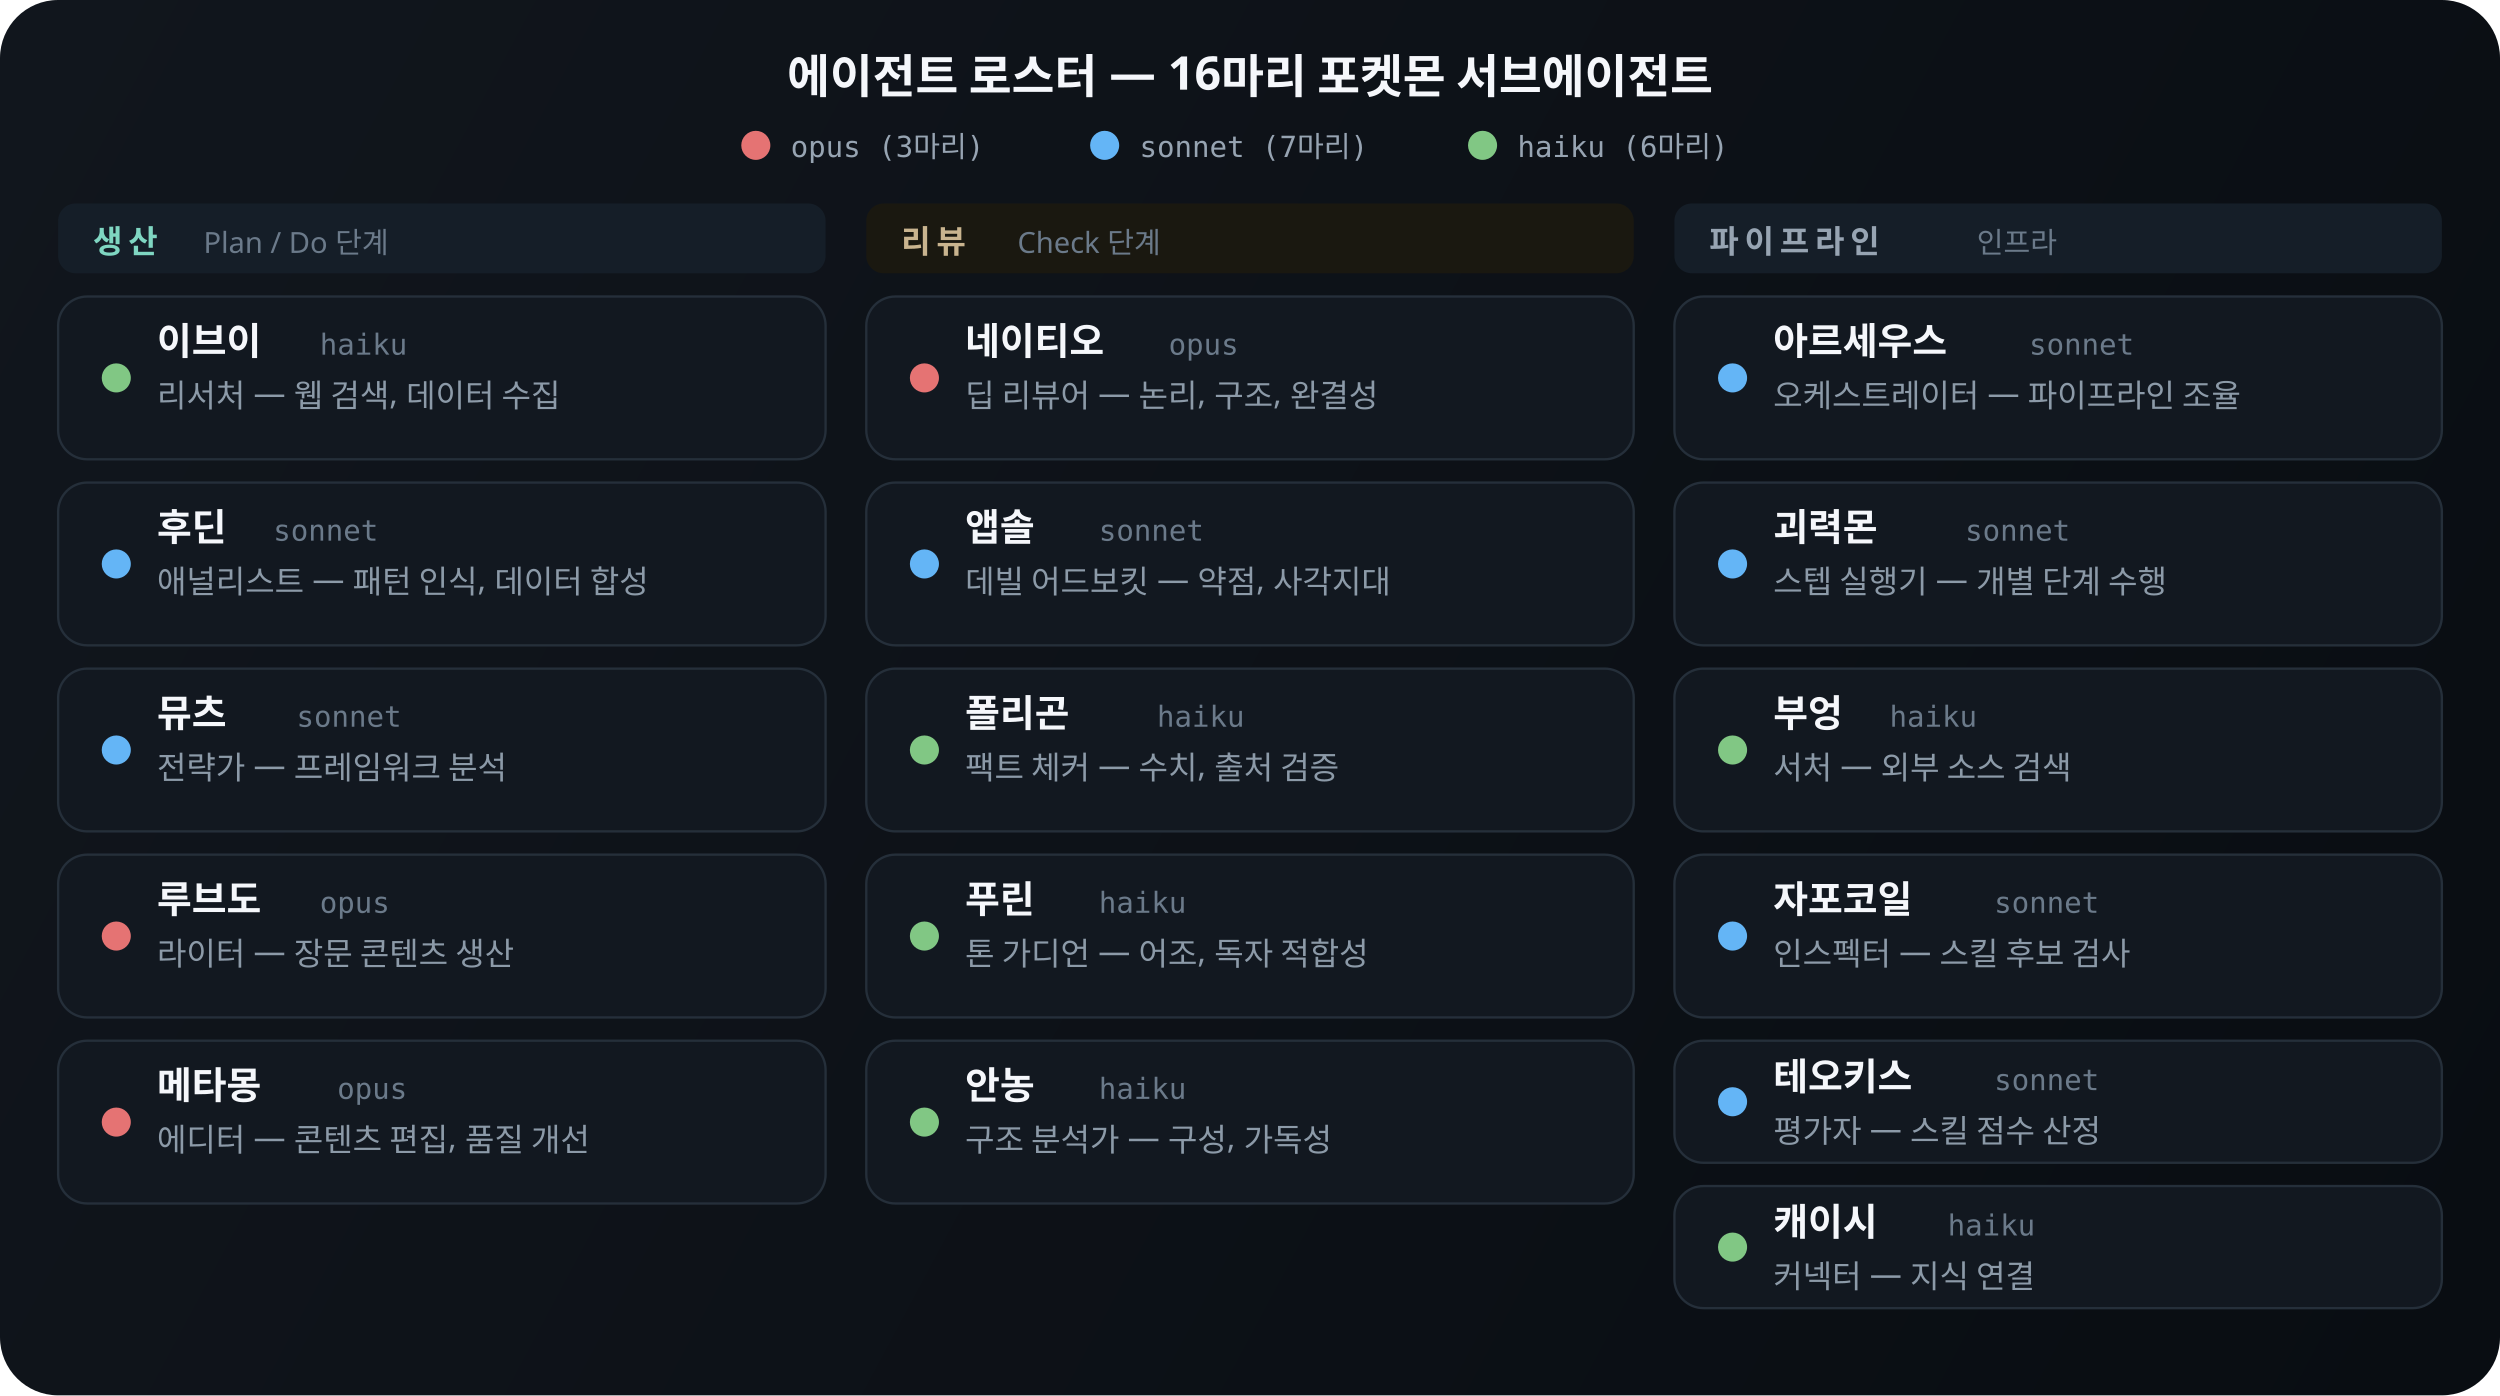
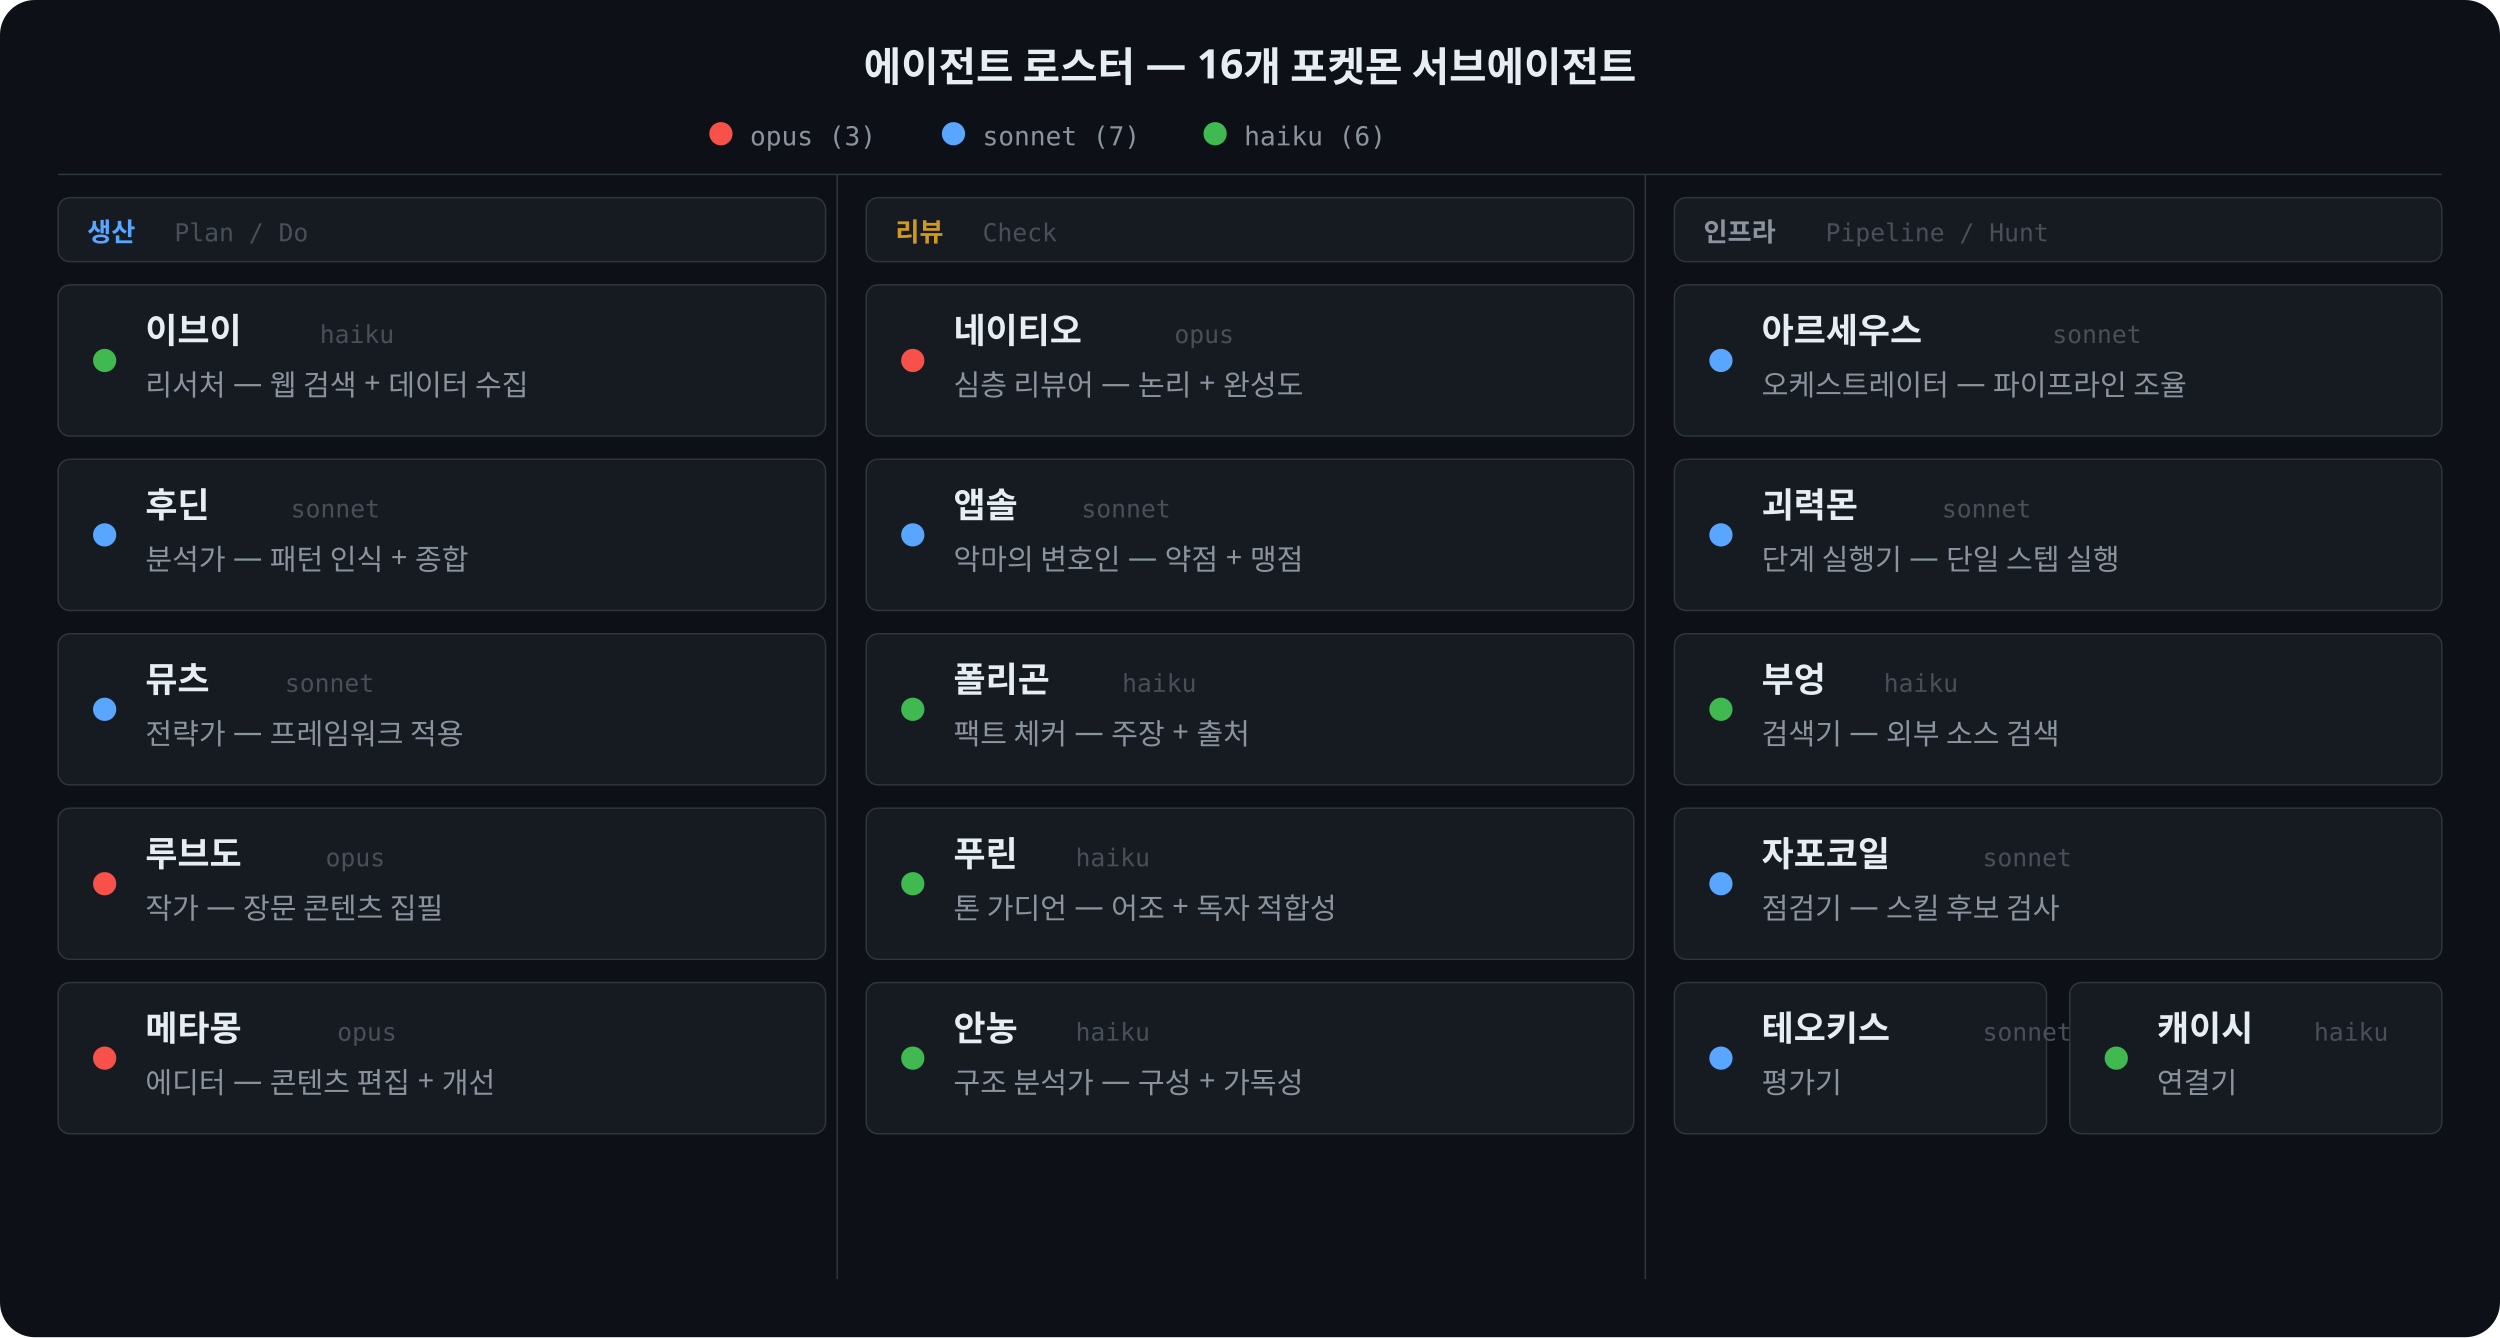
- <svg xmlns="http://www.w3.org/2000/svg" viewBox="0 0 860 480" fill="none" role="img" aria-labelledby="ar-title ar-desc">
-   <defs>
-     <linearGradient id="ar-bg" x1="0" y1="0" x2="860" y2="460" gradientUnits="userSpaceOnUse">
-       <stop stop-color="#11161d" />
-       <stop offset="1" stop-color="#090d12" />
-     </linearGradient>
-   </defs>
-   <rect width="860" height="480" rx="20" fill="url(#ar-bg)" />
-   <text x="430" y="32" text-anchor="middle" fill="#f5f7fb" font-size="16" font-weight="700" font-family="Apple SD Gothic Neo, Malgun Gothic, sans-serif">에이전트 로스터 — 16마리 포켓몬 서브에이전트</text>
-   <circle cx="260" cy="50" r="5" fill="#e57373" />
-   <text x="272" y="54" fill="#97a4b2" font-size="10" font-family="IBM Plex Mono, monospace">opus (3마리)</text>
-   <circle cx="380" cy="50" r="5" fill="#64b5f6" />
-   <text x="392" y="54" fill="#97a4b2" font-size="10" font-family="IBM Plex Mono, monospace">sonnet (7마리)</text>
-   <circle cx="510" cy="50" r="5" fill="#81c784" />
-   <text x="522" y="54" fill="#97a4b2" font-size="10" font-family="IBM Plex Mono, monospace">haiku (6마리)</text>
-   <rect x="20" y="70" width="264" height="24" rx="6" fill="#151e28" />
-   <text x="32" y="87" fill="#7fd6c2" font-size="11" letter-spacing="2" font-weight="600" font-family="IBM Plex Mono, monospace">생산</text>
-   <text x="70" y="87" fill="#6b7a8a" font-size="10" font-family="Apple SD Gothic Neo, Malgun Gothic, sans-serif">Plan / Do 단계</text>
-   <rect x="20" y="102" width="264" height="56" rx="10" fill="#121820" stroke="#252f3a" stroke-width="0.8" />
-   <circle cx="40" cy="130" r="5" fill="#81c784" />
-   <text x="54" y="122" fill="#f5f7fb" font-size="13" font-weight="700" font-family="Apple SD Gothic Neo, Malgun Gothic, sans-serif">이브이</text>
-   <text x="110" y="122" fill="#6b7a8a" font-size="10" font-family="IBM Plex Mono, monospace">haiku</text>
-   <text x="54" y="140" fill="#8c9aa8" font-size="11" font-family="Apple SD Gothic Neo, Malgun Gothic, sans-serif">리서처 — 웹 검색, 데이터 수집</text>
-   <rect x="20" y="166" width="264" height="56" rx="10" fill="#121820" stroke="#252f3a" stroke-width="0.8" />
-   <circle cx="40" cy="194" r="5" fill="#64b5f6" />
-   <text x="54" y="186" fill="#f5f7fb" font-size="13" font-weight="700" font-family="Apple SD Gothic Neo, Malgun Gothic, sans-serif">후딘</text>
-   <text x="94" y="186" fill="#6b7a8a" font-size="10" font-family="IBM Plex Mono, monospace">sonnet</text>
-   <text x="54" y="204" fill="#8c9aa8" font-size="11" font-family="Apple SD Gothic Neo, Malgun Gothic, sans-serif">애널리스트 — 패턴 인식, 데이터 합성</text>
-   <rect x="20" y="230" width="264" height="56" rx="10" fill="#121820" stroke="#252f3a" stroke-width="0.8" />
-   <circle cx="40" cy="258" r="5" fill="#64b5f6" />
-   <text x="54" y="250" fill="#f5f7fb" font-size="13" font-weight="700" font-family="Apple SD Gothic Neo, Malgun Gothic, sans-serif">뮤츠</text>
-   <text x="102" y="250" fill="#6b7a8a" font-size="10" font-family="IBM Plex Mono, monospace">sonnet</text>
-   <text x="54" y="268" fill="#8c9aa8" font-size="11" font-family="Apple SD Gothic Neo, Malgun Gothic, sans-serif">전략가 — 프레임워크 분석</text>
-   <rect x="20" y="294" width="264" height="56" rx="10" fill="#121820" stroke="#252f3a" stroke-width="0.8" />
-   <circle cx="40" cy="322" r="5" fill="#e57373" />
-   <text x="54" y="314" fill="#f5f7fb" font-size="13" font-weight="700" font-family="Apple SD Gothic Neo, Malgun Gothic, sans-serif">루브도</text>
-   <text x="110" y="314" fill="#6b7a8a" font-size="10" font-family="IBM Plex Mono, monospace">opus</text>
-   <text x="54" y="332" fill="#8c9aa8" font-size="11" font-family="Apple SD Gothic Neo, Malgun Gothic, sans-serif">라이터 — 장문 콘텐츠 생산</text>
-   <rect x="20" y="358" width="264" height="56" rx="10" fill="#121820" stroke="#252f3a" stroke-width="0.8" />
-   <circle cx="40" cy="386" r="5" fill="#e57373" />
-   <text x="54" y="378" fill="#f5f7fb" font-size="13" font-weight="700" font-family="Apple SD Gothic Neo, Malgun Gothic, sans-serif">메타몽</text>
-   <text x="116" y="378" fill="#6b7a8a" font-size="10" font-family="IBM Plex Mono, monospace">opus</text>
-   <text x="54" y="396" fill="#8c9aa8" font-size="11" font-family="Apple SD Gothic Neo, Malgun Gothic, sans-serif">에디터 — 콘텐츠 편집, 품질 개선</text>
-   <rect x="298" y="70" width="264" height="24" rx="6" fill="#1a1810" />
-   <text x="310" y="87" fill="#c9b48f" font-size="11" letter-spacing="2" font-weight="600" font-family="IBM Plex Mono, monospace">리뷰</text>
-   <text x="350" y="87" fill="#6b7a8a" font-size="10" font-family="Apple SD Gothic Neo, Malgun Gothic, sans-serif">Check 단계</text>
-   <rect x="298" y="102" width="264" height="56" rx="10" fill="#121820" stroke="#252f3a" stroke-width="0.8" />
-   <circle cx="318" cy="130" r="5" fill="#e57373" />
-   <text x="332" y="122" fill="#f5f7fb" font-size="13" font-weight="700" font-family="Apple SD Gothic Neo, Malgun Gothic, sans-serif">네이티오</text>
-   <text x="402" y="122" fill="#6b7a8a" font-size="10" font-family="IBM Plex Mono, monospace">opus</text>
-   <text x="332" y="140" fill="#8c9aa8" font-size="11" font-family="Apple SD Gothic Neo, Malgun Gothic, sans-serif">딥 리뷰어 — 논리, 구조, 완결성</text>
-   <rect x="298" y="166" width="264" height="56" rx="10" fill="#121820" stroke="#252f3a" stroke-width="0.8" />
-   <circle cx="318" cy="194" r="5" fill="#64b5f6" />
-   <text x="332" y="186" fill="#f5f7fb" font-size="13" font-weight="700" font-family="Apple SD Gothic Neo, Malgun Gothic, sans-serif">앱솔</text>
-   <text x="378" y="186" fill="#6b7a8a" font-size="10" font-family="IBM Plex Mono, monospace">sonnet</text>
-   <text x="332" y="204" fill="#8c9aa8" font-size="11" font-family="Apple SD Gothic Neo, Malgun Gothic, sans-serif">데빌 어드보킷 — 약점, 사각지대</text>
-   <rect x="298" y="230" width="264" height="56" rx="10" fill="#121820" stroke="#252f3a" stroke-width="0.8" />
-   <circle cx="318" cy="258" r="5" fill="#81c784" />
-   <text x="332" y="250" fill="#f5f7fb" font-size="13" font-weight="700" font-family="Apple SD Gothic Neo, Malgun Gothic, sans-serif">폴리곤</text>
-   <text x="398" y="250" fill="#6b7a8a" font-size="10" font-family="IBM Plex Mono, monospace">haiku</text>
-   <text x="332" y="268" fill="#8c9aa8" font-size="11" font-family="Apple SD Gothic Neo, Malgun Gothic, sans-serif">팩트 체커 — 수치, 출처 검증</text>
-   <rect x="298" y="294" width="264" height="56" rx="10" fill="#121820" stroke="#252f3a" stroke-width="0.8" />
-   <circle cx="318" cy="322" r="5" fill="#81c784" />
-   <text x="332" y="314" fill="#f5f7fb" font-size="13" font-weight="700" font-family="Apple SD Gothic Neo, Malgun Gothic, sans-serif">푸린</text>
-   <text x="378" y="314" fill="#6b7a8a" font-size="10" font-family="IBM Plex Mono, monospace">haiku</text>
-   <text x="332" y="332" fill="#8c9aa8" font-size="11" font-family="Apple SD Gothic Neo, Malgun Gothic, sans-serif">톤 가디언 — 어조, 독자 적합성</text>
-   <rect x="298" y="358" width="264" height="56" rx="10" fill="#121820" stroke="#252f3a" stroke-width="0.8" />
-   <circle cx="318" cy="386" r="5" fill="#81c784" />
-   <text x="332" y="378" fill="#f5f7fb" font-size="13" font-weight="700" font-family="Apple SD Gothic Neo, Malgun Gothic, sans-serif">안농</text>
-   <text x="378" y="378" fill="#6b7a8a" font-size="10" font-family="IBM Plex Mono, monospace">haiku</text>
-   <text x="332" y="396" fill="#8c9aa8" font-size="11" font-family="Apple SD Gothic Neo, Malgun Gothic, sans-serif">구조 분석가 — 구성, 가독성</text>
-   <rect x="576" y="70" width="264" height="24" rx="6" fill="#151e28" />
-   <text x="588" y="87" fill="#97a4b2" font-size="11" letter-spacing="2" font-weight="600" font-family="IBM Plex Mono, monospace">파이프라인</text>
-   <text x="680" y="87" fill="#6b7a8a" font-size="10" font-family="Apple SD Gothic Neo, Malgun Gothic, sans-serif">인프라</text>
-   <rect x="576" y="102" width="264" height="56" rx="10" fill="#121820" stroke="#252f3a" stroke-width="0.8" />
-   <circle cx="596" cy="130" r="5" fill="#64b5f6" />
-   <text x="610" y="122" fill="#f5f7fb" font-size="13" font-weight="700" font-family="Apple SD Gothic Neo, Malgun Gothic, sans-serif">아르세우스</text>
-   <text x="698" y="122" fill="#6b7a8a" font-size="10" font-family="IBM Plex Mono, monospace">sonnet</text>
-   <text x="610" y="140" fill="#8c9aa8" font-size="11" font-family="Apple SD Gothic Neo, Malgun Gothic, sans-serif">오케스트레이터 — 파이프라인 조율</text>
-   <rect x="576" y="166" width="264" height="56" rx="10" fill="#121820" stroke="#252f3a" stroke-width="0.8" />
-   <circle cx="596" cy="194" r="5" fill="#64b5f6" />
-   <text x="610" y="186" fill="#f5f7fb" font-size="13" font-weight="700" font-family="Apple SD Gothic Neo, Malgun Gothic, sans-serif">괴력몬</text>
-   <text x="676" y="186" fill="#6b7a8a" font-size="10" font-family="IBM Plex Mono, monospace">sonnet</text>
-   <text x="610" y="204" fill="#8c9aa8" font-size="11" font-family="Apple SD Gothic Neo, Malgun Gothic, sans-serif">스텝 실행기 — 개별 단계 수행</text>
-   <rect x="576" y="230" width="264" height="56" rx="10" fill="#121820" stroke="#252f3a" stroke-width="0.8" />
-   <circle cx="596" cy="258" r="5" fill="#81c784" />
-   <text x="610" y="250" fill="#f5f7fb" font-size="13" font-weight="700" font-family="Apple SD Gothic Neo, Malgun Gothic, sans-serif">부엉</text>
-   <text x="650" y="250" fill="#6b7a8a" font-size="10" font-family="IBM Plex Mono, monospace">haiku</text>
-   <text x="610" y="268" fill="#8c9aa8" font-size="11" font-family="Apple SD Gothic Neo, Malgun Gothic, sans-serif">서처 — 외부 소스 검색</text>
-   <rect x="576" y="294" width="264" height="56" rx="10" fill="#121820" stroke="#252f3a" stroke-width="0.8" />
-   <circle cx="596" cy="322" r="5" fill="#64b5f6" />
-   <text x="610" y="314" fill="#f5f7fb" font-size="13" font-weight="700" font-family="Apple SD Gothic Neo, Malgun Gothic, sans-serif">자포코일</text>
-   <text x="686" y="314" fill="#6b7a8a" font-size="10" font-family="IBM Plex Mono, monospace">sonnet</text>
-   <text x="610" y="332" fill="#8c9aa8" font-size="11" font-family="Apple SD Gothic Neo, Malgun Gothic, sans-serif">인스펙터 — 스킬 후보 검사</text>
-   <rect x="576" y="358" width="264" height="42" rx="10" fill="#121820" stroke="#252f3a" stroke-width="0.8" />
-   <circle cx="596" cy="379" r="5" fill="#64b5f6" />
-   <text x="610" y="375" fill="#f5f7fb" font-size="13" font-weight="700" font-family="Apple SD Gothic Neo, Malgun Gothic, sans-serif">테오키스</text>
-   <text x="686" y="375" fill="#6b7a8a" font-size="10" font-family="IBM Plex Mono, monospace">sonnet</text>
-   <text x="610" y="393" fill="#8c9aa8" font-size="11" font-family="Apple SD Gothic Neo, Malgun Gothic, sans-serif">평가자 — 스킬 점수 산정</text>
-   <rect x="576" y="408" width="264" height="42" rx="10" fill="#121820" stroke="#252f3a" stroke-width="0.8" />
-   <circle cx="596" cy="429" r="5" fill="#81c784" />
-   <text x="610" y="425" fill="#f5f7fb" font-size="13" font-weight="700" font-family="Apple SD Gothic Neo, Malgun Gothic, sans-serif">캐이시</text>
-   <text x="670" y="425" fill="#6b7a8a" font-size="10" font-family="IBM Plex Mono, monospace">haiku</text>
-   <text x="610" y="443" fill="#8c9aa8" font-size="11" font-family="Apple SD Gothic Neo, Malgun Gothic, sans-serif">커넥터 — 지식 연결</text>
+ <svg xmlns="http://www.w3.org/2000/svg" viewBox="0 0 860 460" fill="none" role="img" aria-labelledby="ar-title ar-desc">
+   <rect width="860" height="460" rx="12" fill="#0d1117" />
+   <text x="430" y="28" text-anchor="middle" fill="#e6edf3" font-size="14" font-weight="600" font-family="Apple SD Gothic Neo, Malgun Gothic, sans-serif">에이전트 로스터 — 16개 포켓몬 서브에이전트</text>
+   <circle cx="248" cy="46" r="4" fill="#f85149" />
+   <text x="258" y="50" fill="#8b949e" font-size="9" font-family="SF Mono, Consolas, monospace">opus (3)</text>
+   <circle cx="328" cy="46" r="4" fill="#58a6ff" />
+   <text x="338" y="50" fill="#8b949e" font-size="9" font-family="SF Mono, Consolas, monospace">sonnet (7)</text>
+   <circle cx="418" cy="46" r="4" fill="#3fb950" />
+   <text x="428" y="50" fill="#8b949e" font-size="9" font-family="SF Mono, Consolas, monospace">haiku (6)</text>
+   <line x1="20" y1="60" x2="840" y2="60" stroke="#30363d" stroke-width="0.5" />
+   <rect x="20" y="68" width="264" height="22" rx="4" fill="#161b22" stroke="#30363d" stroke-width="0.5" />
+   <text x="30" y="83" fill="#58a6ff" font-size="9" font-weight="600" font-family="Apple SD Gothic Neo, Malgun Gothic, sans-serif">생산</text>
+   <text x="60" y="83" fill="#484f58" font-size="8.5" font-family="SF Mono, Consolas, monospace">Plan / Do</text>
+   <rect x="20" y="98" width="264" height="52" rx="4" fill="#161b22" stroke="#30363d" stroke-width="0.5" />
+   <circle cx="36" cy="124" r="4" fill="#3fb950" />
+   <text x="50" y="118" fill="#e6edf3" font-size="12" font-weight="600" font-family="Apple SD Gothic Neo, Malgun Gothic, sans-serif">이브이</text>
+   <text x="110" y="118" fill="#484f58" font-size="8.5" font-family="SF Mono, Consolas, monospace">haiku</text>
+   <text x="50" y="136" fill="#8b949e" font-size="10" font-family="Apple SD Gothic Neo, Malgun Gothic, sans-serif">리서처 — 웹 검색 + 데이터 수집</text>
+   <rect x="20" y="158" width="264" height="52" rx="4" fill="#161b22" stroke="#30363d" stroke-width="0.5" />
+   <circle cx="36" cy="184" r="4" fill="#58a6ff" />
+   <text x="50" y="178" fill="#e6edf3" font-size="12" font-weight="600" font-family="Apple SD Gothic Neo, Malgun Gothic, sans-serif">후딘</text>
+   <text x="100" y="178" fill="#484f58" font-size="8.5" font-family="SF Mono, Consolas, monospace">sonnet</text>
+   <text x="50" y="196" fill="#8b949e" font-size="10" font-family="Apple SD Gothic Neo, Malgun Gothic, sans-serif">분석가 — 패턴 인식 + 종합</text>
+   <rect x="20" y="218" width="264" height="52" rx="4" fill="#161b22" stroke="#30363d" stroke-width="0.5" />
+   <circle cx="36" cy="244" r="4" fill="#58a6ff" />
+   <text x="50" y="238" fill="#e6edf3" font-size="12" font-weight="600" font-family="Apple SD Gothic Neo, Malgun Gothic, sans-serif">뮤츠</text>
+   <text x="98" y="238" fill="#484f58" font-size="8.5" font-family="SF Mono, Consolas, monospace">sonnet</text>
+   <text x="50" y="256" fill="#8b949e" font-size="10" font-family="Apple SD Gothic Neo, Malgun Gothic, sans-serif">전략가 — 프레임워크 적용</text>
+   <rect x="20" y="278" width="264" height="52" rx="4" fill="#161b22" stroke="#30363d" stroke-width="0.5" />
+   <circle cx="36" cy="304" r="4" fill="#f85149" />
+   <text x="50" y="298" fill="#e6edf3" font-size="12" font-weight="600" font-family="Apple SD Gothic Neo, Malgun Gothic, sans-serif">루브도</text>
+   <text x="112" y="298" fill="#484f58" font-size="8.5" font-family="SF Mono, Consolas, monospace">opus</text>
+   <text x="50" y="316" fill="#8b949e" font-size="10" font-family="Apple SD Gothic Neo, Malgun Gothic, sans-serif">작가 — 장문 콘텐츠 집필</text>
+   <rect x="20" y="338" width="264" height="52" rx="4" fill="#161b22" stroke="#30363d" stroke-width="0.5" />
+   <circle cx="36" cy="364" r="4" fill="#f85149" />
+   <text x="50" y="358" fill="#e6edf3" font-size="12" font-weight="600" font-family="Apple SD Gothic Neo, Malgun Gothic, sans-serif">메타몽</text>
+   <text x="116" y="358" fill="#484f58" font-size="8.5" font-family="SF Mono, Consolas, monospace">opus</text>
+   <text x="50" y="376" fill="#8b949e" font-size="10" font-family="Apple SD Gothic Neo, Malgun Gothic, sans-serif">에디터 — 콘텐츠 편집 + 개선</text>
+   <rect x="298" y="68" width="264" height="22" rx="4" fill="#161b22" stroke="#30363d" stroke-width="0.5" />
+   <text x="308" y="83" fill="#d29922" font-size="9" font-weight="600" font-family="Apple SD Gothic Neo, Malgun Gothic, sans-serif">리뷰</text>
+   <text x="338" y="83" fill="#484f58" font-size="8.5" font-family="SF Mono, Consolas, monospace">Check</text>
+   <rect x="298" y="98" width="264" height="52" rx="4" fill="#161b22" stroke="#30363d" stroke-width="0.5" />
+   <circle cx="314" cy="124" r="4" fill="#f85149" />
+   <text x="328" y="118" fill="#e6edf3" font-size="12" font-weight="600" font-family="Apple SD Gothic Neo, Malgun Gothic, sans-serif">네이티오</text>
+   <text x="404" y="118" fill="#484f58" font-size="8.5" font-family="SF Mono, Consolas, monospace">opus</text>
+   <text x="328" y="136" fill="#8b949e" font-size="10" font-family="Apple SD Gothic Neo, Malgun Gothic, sans-serif">심층 리뷰어 — 논리 + 완성도</text>
+   <rect x="298" y="158" width="264" height="52" rx="4" fill="#161b22" stroke="#30363d" stroke-width="0.5" />
+   <circle cx="314" cy="184" r="4" fill="#58a6ff" />
+   <text x="328" y="178" fill="#e6edf3" font-size="12" font-weight="600" font-family="Apple SD Gothic Neo, Malgun Gothic, sans-serif">앱솔</text>
+   <text x="372" y="178" fill="#484f58" font-size="8.5" font-family="SF Mono, Consolas, monospace">sonnet</text>
+   <text x="328" y="196" fill="#8b949e" font-size="10" font-family="Apple SD Gothic Neo, Malgun Gothic, sans-serif">악마의 변호인 — 약점 + 맹점</text>
+   <rect x="298" y="218" width="264" height="52" rx="4" fill="#161b22" stroke="#30363d" stroke-width="0.5" />
+   <circle cx="314" cy="244" r="4" fill="#3fb950" />
+   <text x="328" y="238" fill="#e6edf3" font-size="12" font-weight="600" font-family="Apple SD Gothic Neo, Malgun Gothic, sans-serif">폴리곤</text>
+   <text x="386" y="238" fill="#484f58" font-size="8.5" font-family="SF Mono, Consolas, monospace">haiku</text>
+   <text x="328" y="256" fill="#8b949e" font-size="10" font-family="Apple SD Gothic Neo, Malgun Gothic, sans-serif">팩트 체커 — 주장 + 출처</text>
+   <rect x="298" y="278" width="264" height="52" rx="4" fill="#161b22" stroke="#30363d" stroke-width="0.5" />
+   <circle cx="314" cy="304" r="4" fill="#3fb950" />
+   <text x="328" y="298" fill="#e6edf3" font-size="12" font-weight="600" font-family="Apple SD Gothic Neo, Malgun Gothic, sans-serif">푸린</text>
+   <text x="370" y="298" fill="#484f58" font-size="8.5" font-family="SF Mono, Consolas, monospace">haiku</text>
+   <text x="328" y="316" fill="#8b949e" font-size="10" font-family="Apple SD Gothic Neo, Malgun Gothic, sans-serif">톤 가디언 — 어조 + 독자 적합성</text>
+   <rect x="298" y="338" width="264" height="52" rx="4" fill="#161b22" stroke="#30363d" stroke-width="0.5" />
+   <circle cx="314" cy="364" r="4" fill="#3fb950" />
+   <text x="328" y="358" fill="#e6edf3" font-size="12" font-weight="600" font-family="Apple SD Gothic Neo, Malgun Gothic, sans-serif">안농</text>
+   <text x="370" y="358" fill="#484f58" font-size="8.5" font-family="SF Mono, Consolas, monospace">haiku</text>
+   <text x="328" y="376" fill="#8b949e" font-size="10" font-family="Apple SD Gothic Neo, Malgun Gothic, sans-serif">구조 분석가 — 구성 + 가독성</text>
+   <rect x="576" y="68" width="264" height="22" rx="4" fill="#161b22" stroke="#30363d" stroke-width="0.5" />
+   <text x="586" y="83" fill="#8b949e" font-size="9" font-weight="600" font-family="Apple SD Gothic Neo, Malgun Gothic, sans-serif">인프라</text>
+   <text x="628" y="83" fill="#484f58" font-size="8.5" font-family="SF Mono, Consolas, monospace">Pipeline / Hunt</text>
+   <rect x="576" y="98" width="264" height="52" rx="4" fill="#161b22" stroke="#30363d" stroke-width="0.5" />
+   <circle cx="592" cy="124" r="4" fill="#58a6ff" />
+   <text x="606" y="118" fill="#e6edf3" font-size="12" font-weight="600" font-family="Apple SD Gothic Neo, Malgun Gothic, sans-serif">아르세우스</text>
+   <text x="706" y="118" fill="#484f58" font-size="8.5" font-family="SF Mono, Consolas, monospace">sonnet</text>
+   <text x="606" y="136" fill="#8b949e" font-size="10" font-family="Apple SD Gothic Neo, Malgun Gothic, sans-serif">오케스트레이터 — 파이프라인 조율</text>
+   <rect x="576" y="158" width="264" height="52" rx="4" fill="#161b22" stroke="#30363d" stroke-width="0.5" />
+   <circle cx="592" cy="184" r="4" fill="#58a6ff" />
+   <text x="606" y="178" fill="#e6edf3" font-size="12" font-weight="600" font-family="Apple SD Gothic Neo, Malgun Gothic, sans-serif">괴력몬</text>
+   <text x="668" y="178" fill="#484f58" font-size="8.5" font-family="SF Mono, Consolas, monospace">sonnet</text>
+   <text x="606" y="196" fill="#8b949e" font-size="10" font-family="Apple SD Gothic Neo, Malgun Gothic, sans-serif">단계 실행기 — 단일 스텝 실행</text>
+   <rect x="576" y="218" width="264" height="52" rx="4" fill="#161b22" stroke="#30363d" stroke-width="0.5" />
+   <circle cx="592" cy="244" r="4" fill="#3fb950" />
+   <text x="606" y="238" fill="#e6edf3" font-size="12" font-weight="600" font-family="Apple SD Gothic Neo, Malgun Gothic, sans-serif">부엉</text>
+   <text x="648" y="238" fill="#484f58" font-size="8.5" font-family="SF Mono, Consolas, monospace">haiku</text>
+   <text x="606" y="256" fill="#8b949e" font-size="10" font-family="Apple SD Gothic Neo, Malgun Gothic, sans-serif">검색기 — 외부 소스 검색</text>
+   <rect x="576" y="278" width="264" height="52" rx="4" fill="#161b22" stroke="#30363d" stroke-width="0.5" />
+   <circle cx="592" cy="304" r="4" fill="#58a6ff" />
+   <text x="606" y="298" fill="#e6edf3" font-size="12" font-weight="600" font-family="Apple SD Gothic Neo, Malgun Gothic, sans-serif">자포코일</text>
+   <text x="682" y="298" fill="#484f58" font-size="8.5" font-family="SF Mono, Consolas, monospace">sonnet</text>
+   <text x="606" y="316" fill="#8b949e" font-size="10" font-family="Apple SD Gothic Neo, Malgun Gothic, sans-serif">점검기 — 스킬 후보 검사</text>
+   <rect x="576" y="338" width="128" height="52" rx="4" fill="#161b22" stroke="#30363d" stroke-width="0.5" />
+   <circle cx="592" cy="364" r="4" fill="#58a6ff" />
+   <text x="606" y="358" fill="#e6edf3" font-size="12" font-weight="600" font-family="Apple SD Gothic Neo, Malgun Gothic, sans-serif">테오키스</text>
+   <text x="682" y="358" fill="#484f58" font-size="8.5" font-family="SF Mono, Consolas, monospace">sonnet</text>
+   <text x="606" y="376" fill="#8b949e" font-size="10" font-family="Apple SD Gothic Neo, Malgun Gothic, sans-serif">평가기</text>
+   <rect x="712" y="338" width="128" height="52" rx="4" fill="#161b22" stroke="#30363d" stroke-width="0.5" />
+   <circle cx="728" cy="364" r="4" fill="#3fb950" />
+   <text x="742" y="358" fill="#e6edf3" font-size="12" font-weight="600" font-family="Apple SD Gothic Neo, Malgun Gothic, sans-serif">캐이시</text>
+   <text x="796" y="358" fill="#484f58" font-size="8.5" font-family="SF Mono, Consolas, monospace">haiku</text>
+   <text x="742" y="376" fill="#8b949e" font-size="10" font-family="Apple SD Gothic Neo, Malgun Gothic, sans-serif">연결기</text>
+   <line x1="288" y1="60" x2="288" y2="440" stroke="#30363d" stroke-width="0.5" />
+   <line x1="566" y1="60" x2="566" y2="440" stroke="#30363d" stroke-width="0.5" />
</svg>
